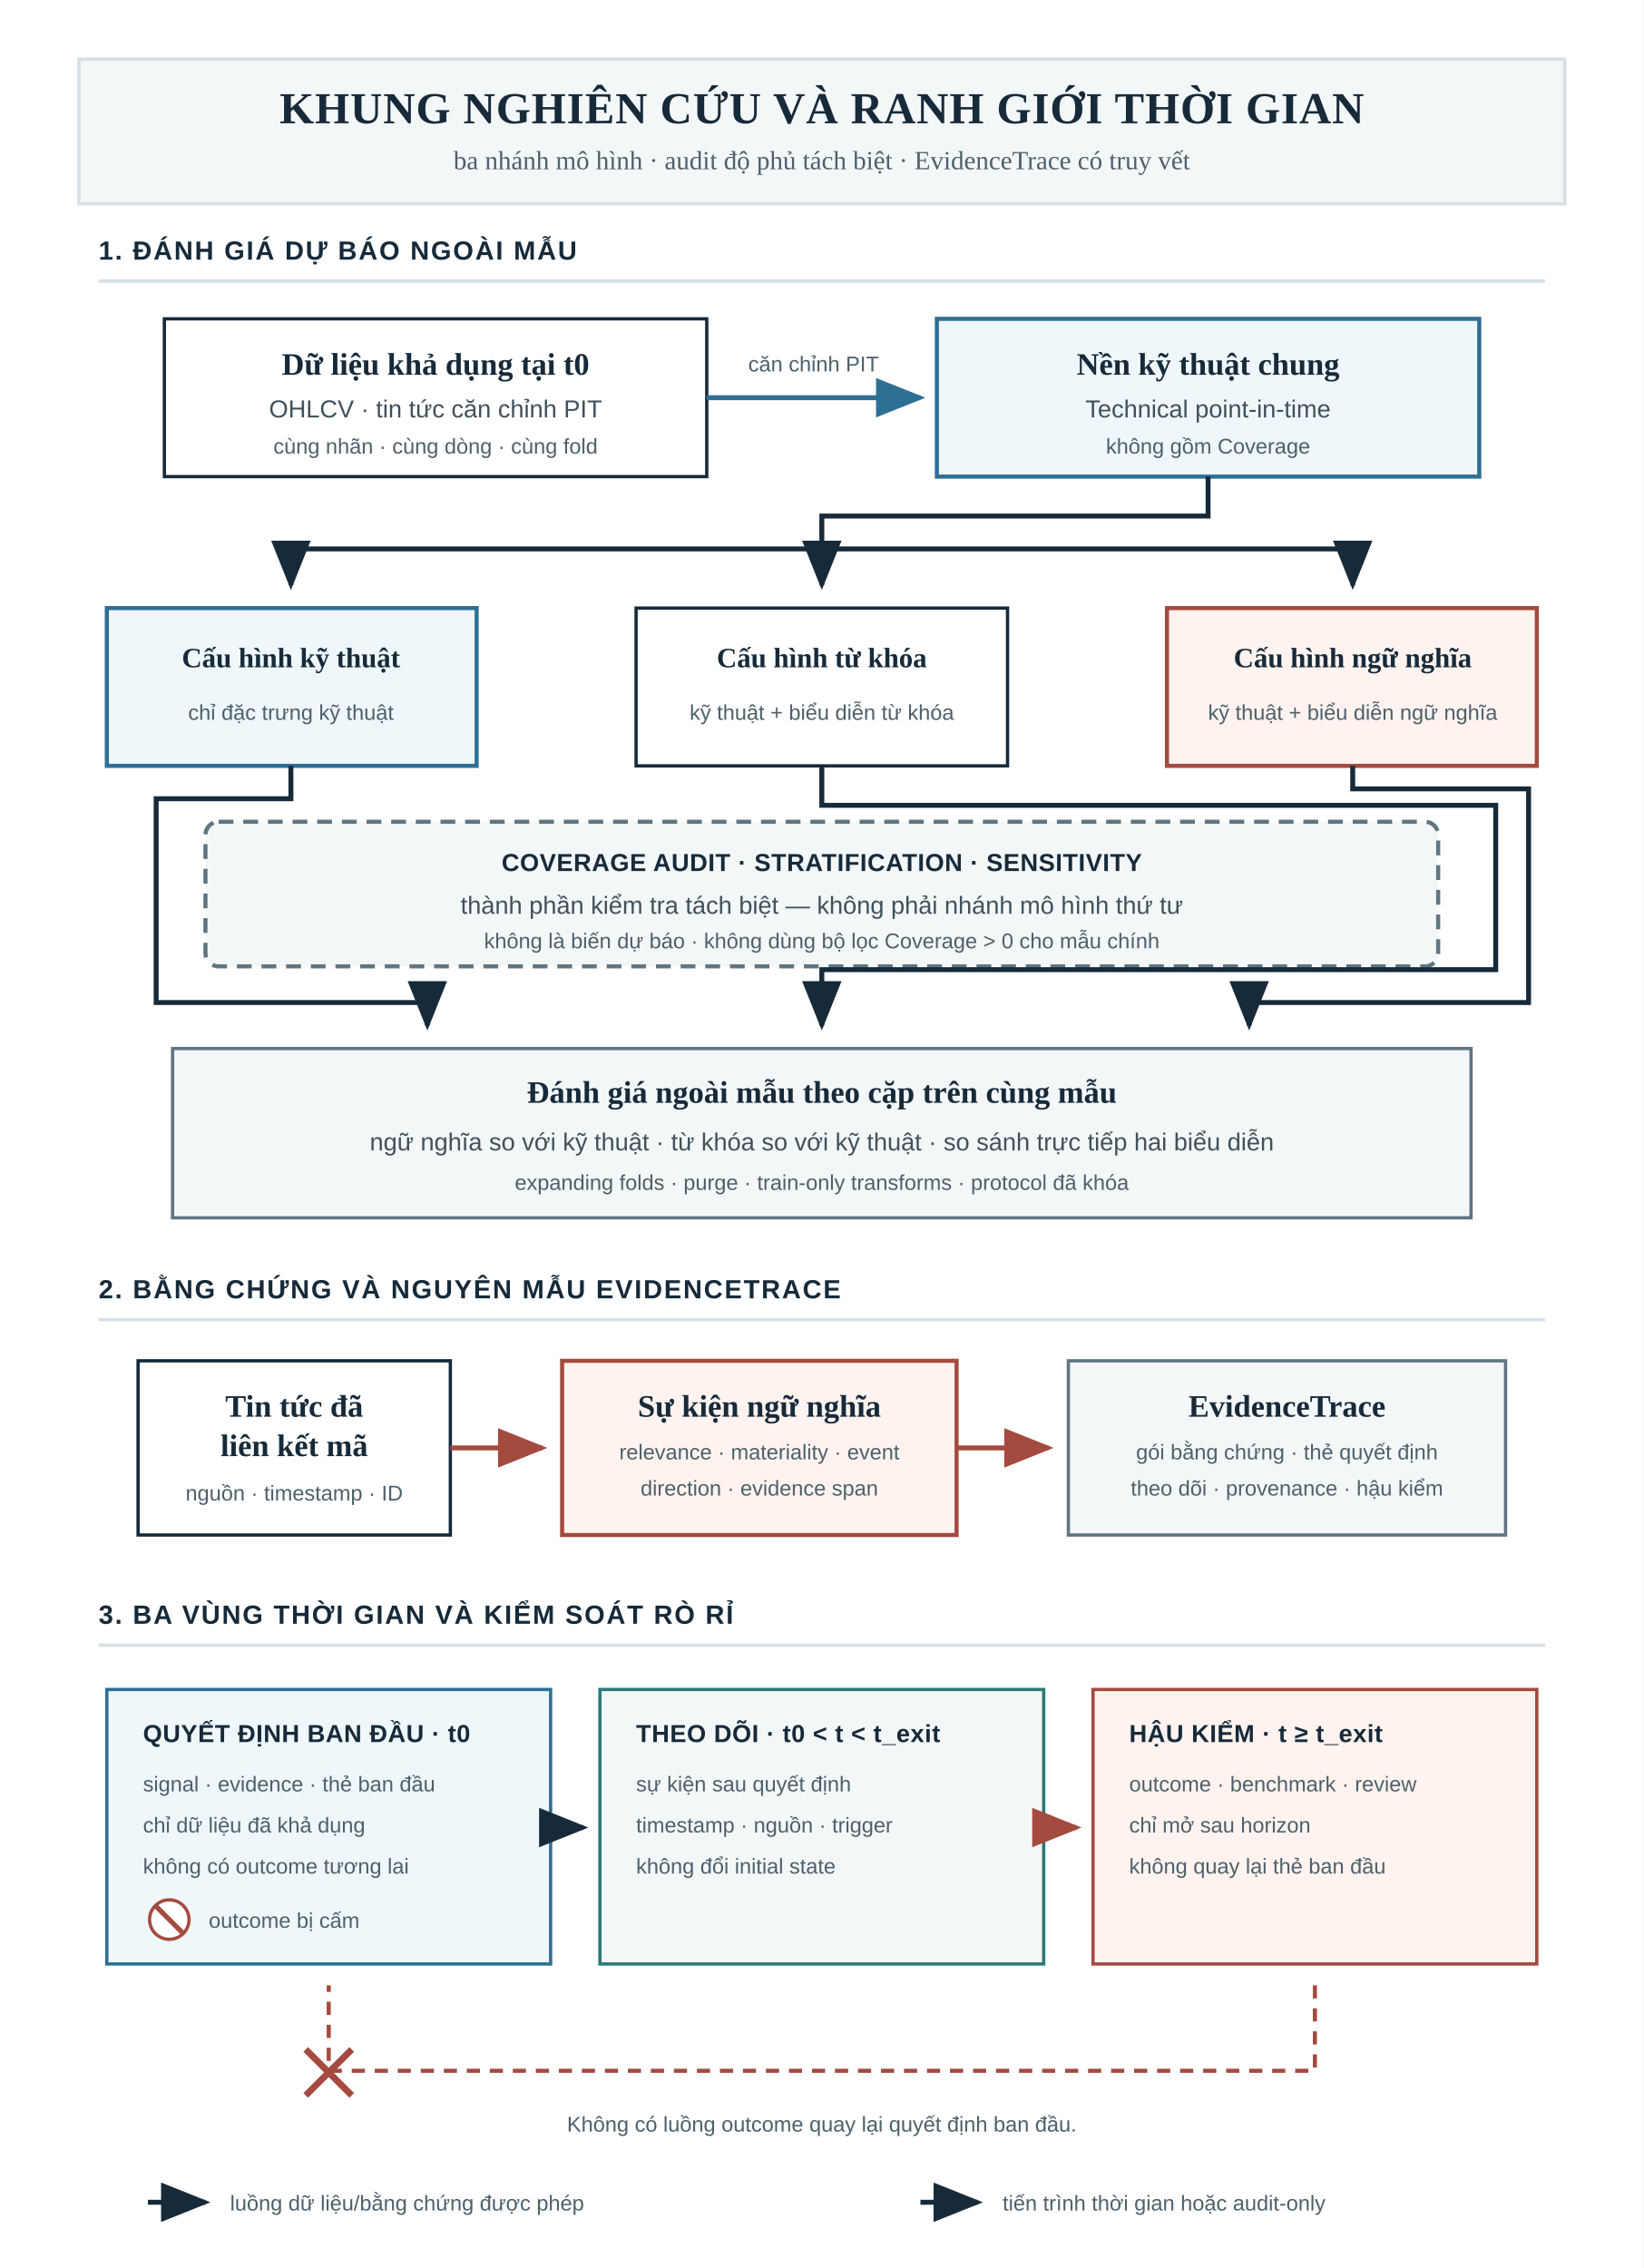
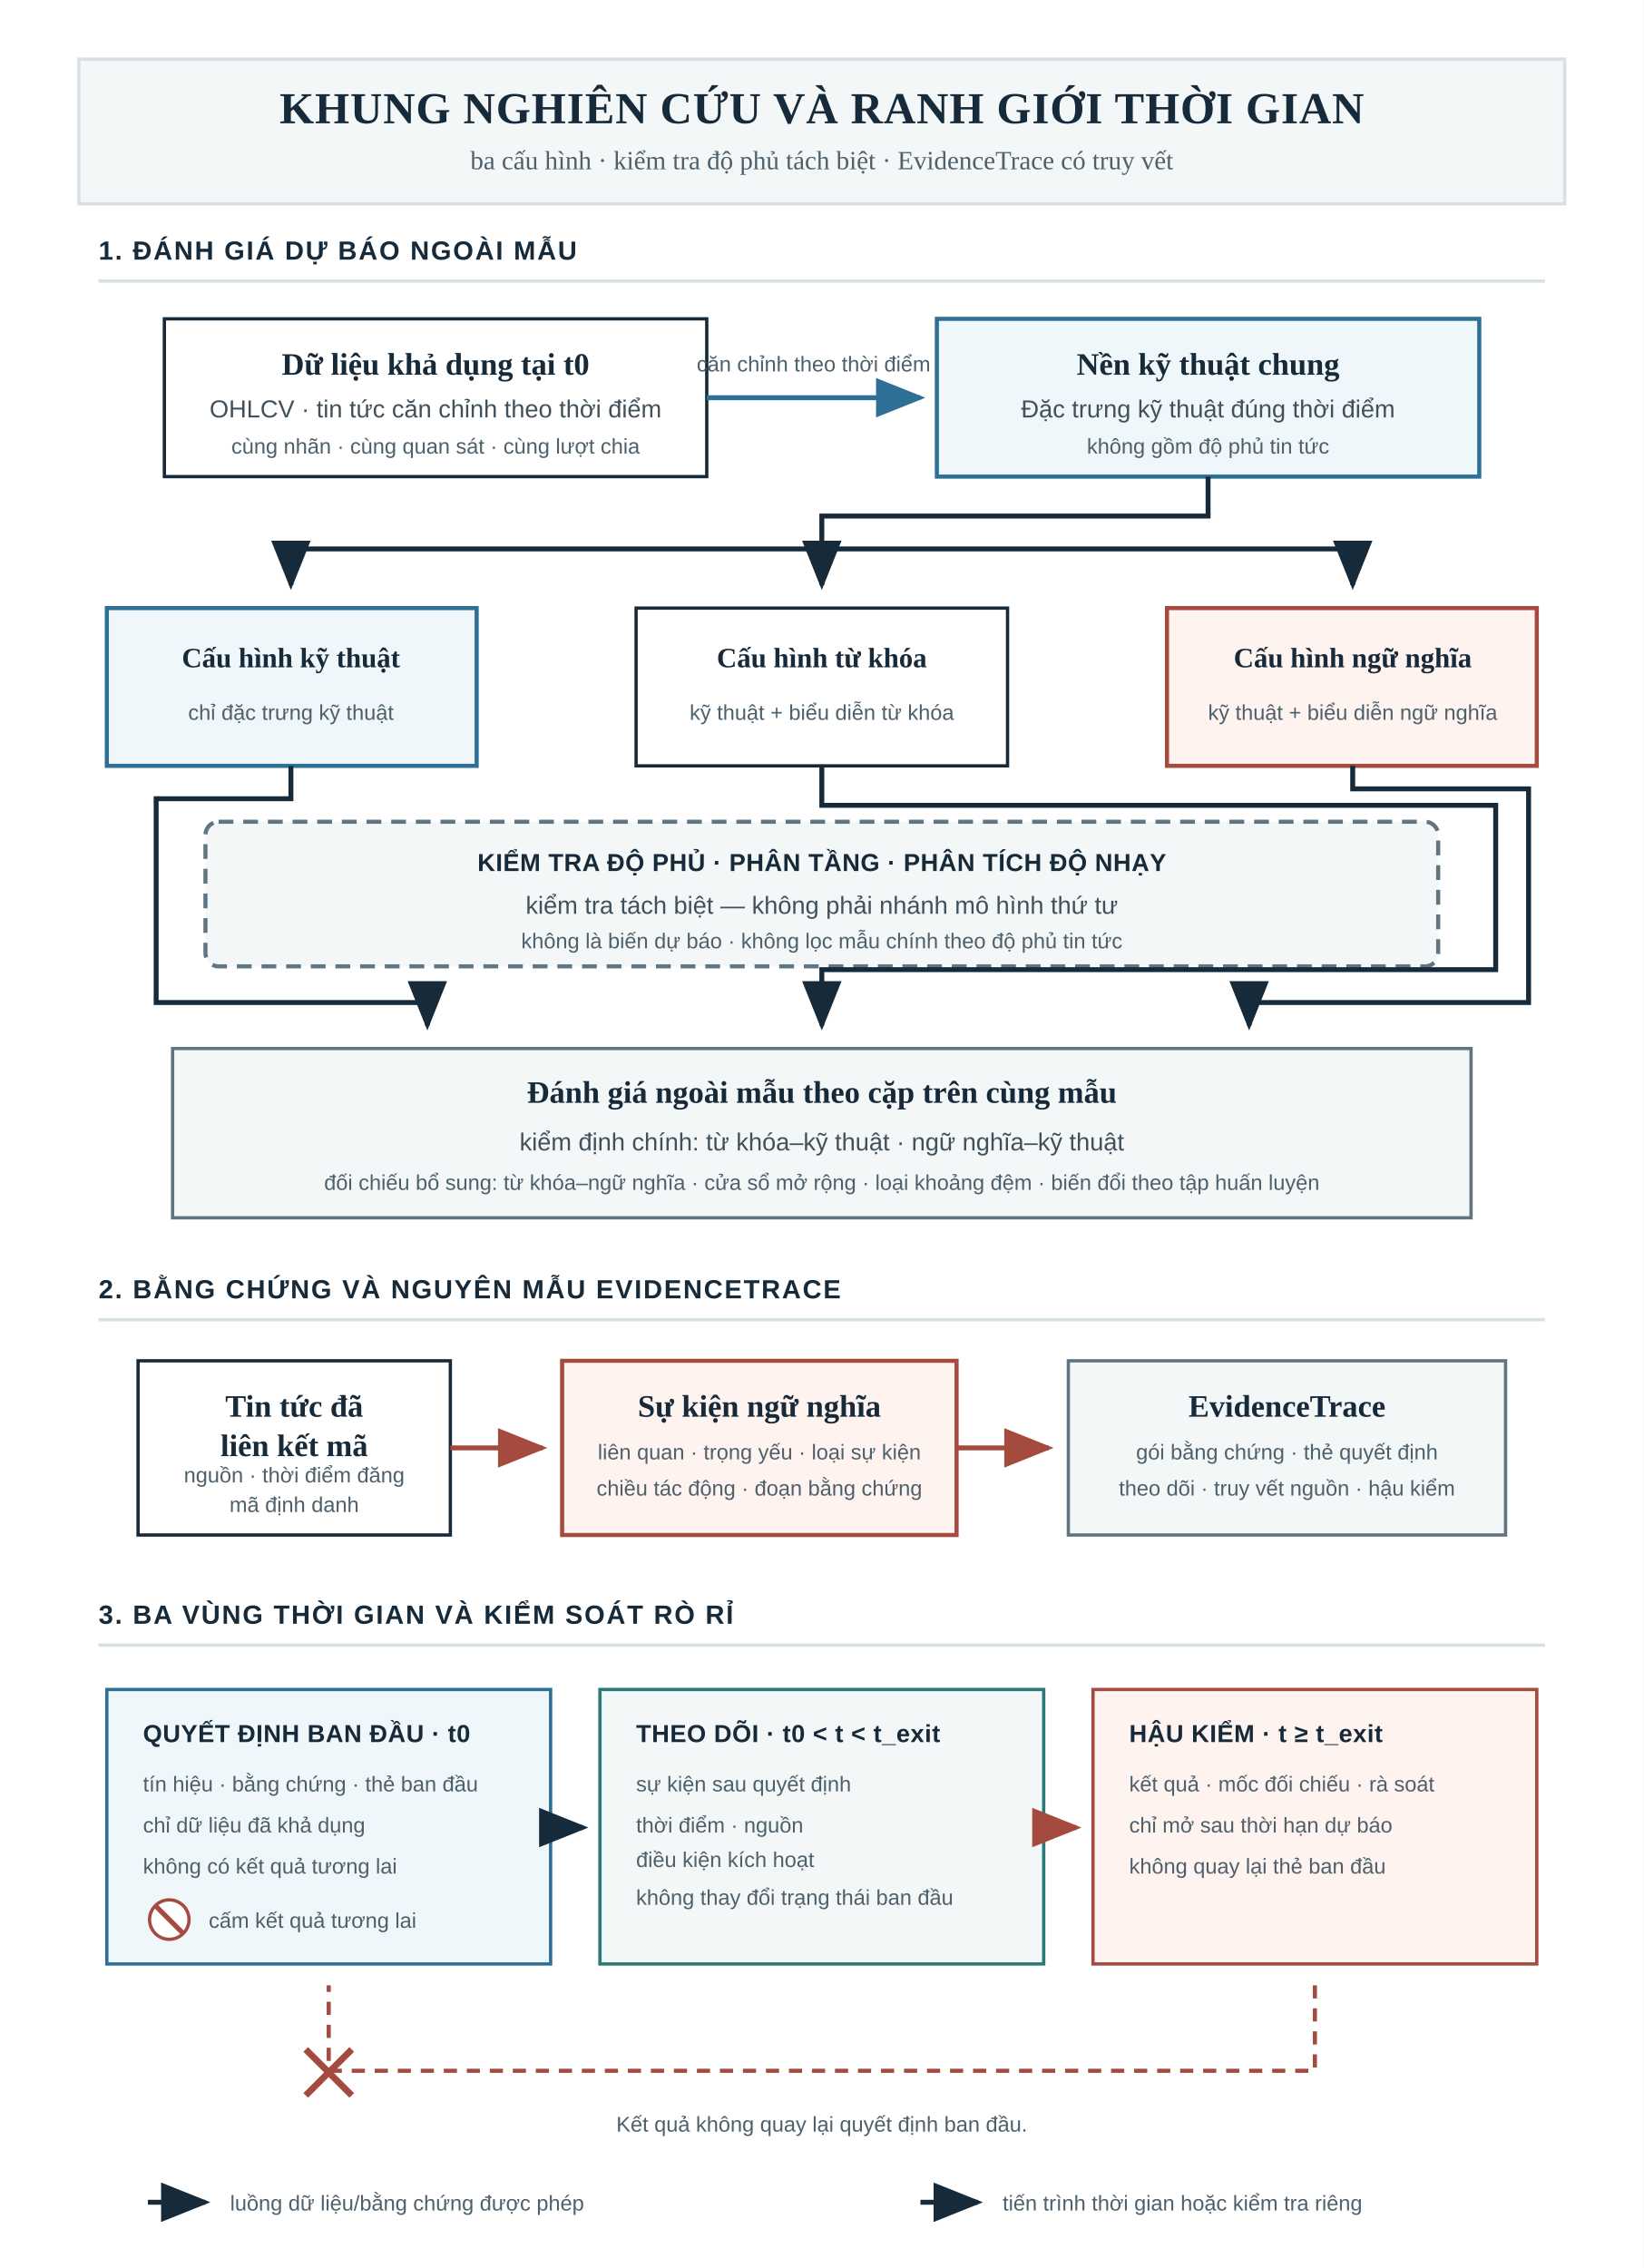
<svg xmlns="http://www.w3.org/2000/svg" viewBox="0 0 1000 1380" role="img" aria-labelledby="title desc">
  <defs>
    <marker id="arrow-ink" markerWidth="12" markerHeight="12" refX="9" refY="4" orient="auto">
      <path d="M0,0 L0,8 L10,4 z" fill="#162A3A" />
    </marker>
    <marker id="arrow-blue" markerWidth="12" markerHeight="12" refX="9" refY="4" orient="auto">
      <path d="M0,0 L0,8 L10,4 z" fill="#2E6F95" />
    </marker>
    <marker id="arrow-copper" markerWidth="12" markerHeight="12" refX="9" refY="4" orient="auto">
      <path d="M0,0 L0,8 L10,4 z" fill="#A44A3F" />
    </marker>
    <style>
      .title { font: 700 27px 'Times New Roman', Times, serif; fill:#162A3A; letter-spacing:.5px; }
      .subtitle { font: 16px 'Times New Roman', Times, serif; fill:#4D606B; }
      .lane { font: 700 16px Arial, Helvetica, sans-serif; fill:#162A3A; letter-spacing:1px; }
      .box-title { font: 700 19px 'Times New Roman', Times, serif; fill:#162A3A; }
      .arm-title { font: 700 17px 'Times New Roman', Times, serif; fill:#162A3A; }
      .box-copy { font: 15px Arial, Helvetica, sans-serif; fill:#40515B; }
      .code { font: 700 21px Arial, Helvetica, sans-serif; fill:#162A3A; }
      .micro { font: 13px Arial, Helvetica, sans-serif; fill:#4D606B; }
      .zone { font: 700 15px Arial, Helvetica, sans-serif; fill:#162A3A; letter-spacing:.3px; }
      .box { fill:#FFFFFF; stroke:#162A3A; stroke-width:2; }
      .tech { fill:#EFF7FA; stroke:#2E6F95; stroke-width:2.5; }
      .semantic { fill:#FFF3EF; stroke:#A44A3F; stroke-width:2.5; }
      .audit { fill:#F4F7F8; stroke:#607582; stroke-width:2; }
      .audit-separate { fill:#F4F7F8; stroke:#607582; stroke-width:2.5; stroke-dasharray:9 6; }
    </style>
  </defs>
  <rect width="1000" height="1380" fill="#FFFFFF" />
  <rect x="48" y="36" width="904" height="88" fill="#F4F7F8" stroke="#D7E0E5" stroke-width="2" />
  <text x="500" y="75" text-anchor="middle" class="title">KHUNG NGHIÊN CỨU VÀ RANH GIỚI THỜI GIAN</text>
-   <text x="500" y="103" text-anchor="middle" class="subtitle">ba nhánh mô hình · audit độ phủ tách biệt · EvidenceTrace có truy vết</text>
+   <text x="500" y="103" text-anchor="middle" class="subtitle">ba cấu hình · kiểm tra độ phủ tách biệt · EvidenceTrace có truy vết</text>
  <text x="60" y="158" class="lane">1. ĐÁNH GIÁ DỰ BÁO NGOÀI MẪU</text>
  <line x1="60" y1="171" x2="940" y2="171" stroke="#D7E0E5" stroke-width="2" />
  <rect x="100" y="194" width="330" height="96" class="box" />
  <text x="265" y="228" text-anchor="middle" class="box-title">Dữ liệu khả dụng tại t0</text>
-   <text x="265" y="254" text-anchor="middle" class="box-copy">OHLCV · tin tức căn chỉnh PIT</text>
-   <text x="265" y="276" text-anchor="middle" class="micro">cùng nhãn · cùng dòng · cùng fold</text>
+   <text x="265" y="254" text-anchor="middle" class="box-copy">OHLCV · tin tức căn chỉnh theo thời điểm</text>
+   <text x="265" y="276" text-anchor="middle" class="micro">cùng nhãn · cùng quan sát · cùng lượt chia</text>
  <rect x="570" y="194" width="330" height="96" class="tech" />
  <text x="735" y="228" text-anchor="middle" class="box-title">Nền kỹ thuật chung</text>
-   <text x="735" y="254" text-anchor="middle" class="box-copy">Technical point-in-time</text>
-   <text x="735" y="276" text-anchor="middle" class="micro">không gồm Coverage</text>
+   <text x="735" y="254" text-anchor="middle" class="box-copy">Đặc trưng kỹ thuật đúng thời điểm</text>
+   <text x="735" y="276" text-anchor="middle" class="micro">không gồm độ phủ tin tức</text>
  <line x1="430" y1="242" x2="560" y2="242" stroke="#2E6F95" stroke-width="3" marker-end="url(#arrow-blue)" />
-   <text x="495" y="226" text-anchor="middle" class="micro">căn chỉnh PIT</text>
+   <text x="495" y="226" text-anchor="middle" class="micro">căn chỉnh theo thời điểm</text>
  <path d="M735 290 L735 314 L500 314 L500 334" fill="none" stroke="#162A3A" stroke-width="3" />
  <line x1="177" y1="334" x2="823" y2="334" stroke="#162A3A" stroke-width="3" />
  <line x1="177" y1="334" x2="177" y2="356" stroke="#162A3A" stroke-width="3" marker-end="url(#arrow-ink)" />
  <line x1="500" y1="334" x2="500" y2="356" stroke="#162A3A" stroke-width="3" marker-end="url(#arrow-ink)" />
  <line x1="823" y1="334" x2="823" y2="356" stroke="#162A3A" stroke-width="3" marker-end="url(#arrow-ink)" />
  <rect x="65" y="370" width="225" height="96" class="tech" />
  <text x="177" y="406" text-anchor="middle" class="arm-title">Cấu hình kỹ thuật</text>
  <text x="177" y="438" text-anchor="middle" class="micro">chỉ đặc trưng kỹ thuật</text>
  <rect x="387" y="370" width="226" height="96" class="box" />
  <text x="500" y="406" text-anchor="middle" class="arm-title">Cấu hình từ khóa</text>
  <text x="500" y="438" text-anchor="middle" class="micro">kỹ thuật + biểu diễn từ khóa</text>
  <rect x="710" y="370" width="225" height="96" class="semantic" />
  <text x="823" y="406" text-anchor="middle" class="arm-title">Cấu hình ngữ nghĩa</text>
  <text x="823" y="438" text-anchor="middle" class="micro">kỹ thuật + biểu diễn ngữ nghĩa</text>
  <rect x="125" y="500" width="750" height="88" rx="8" class="audit-separate" />
-   <text x="500" y="530" text-anchor="middle" class="zone">COVERAGE AUDIT · STRATIFICATION · SENSITIVITY</text>
-   <text x="500" y="556" text-anchor="middle" class="box-copy">thành phần kiểm tra tách biệt — không phải nhánh mô hình thứ tư</text>
-   <text x="500" y="577" text-anchor="middle" class="micro">không là biến dự báo · không dùng bộ lọc Coverage &gt; 0 cho mẫu chính</text>
+   <text x="500" y="530" text-anchor="middle" class="zone">KIỂM TRA ĐỘ PHỦ · PHÂN TẦNG · PHÂN TÍCH ĐỘ NHẠY</text>
+   <text x="500" y="556" text-anchor="middle" class="box-copy">kiểm tra tách biệt — không phải nhánh mô hình thứ tư</text>
+   <text x="500" y="577" text-anchor="middle" class="micro">không là biến dự báo · không lọc mẫu chính theo độ phủ tin tức</text>
  <path d="M177 466 L177 486 L95 486 L95 610 L260 610 L260 624" fill="none" stroke="#162A3A" stroke-width="3" marker-end="url(#arrow-ink)" />
  <path d="M500 466 L500 490 L910 490 L910 590 L500 590 L500 624" fill="none" stroke="#162A3A" stroke-width="3" marker-end="url(#arrow-ink)" />
  <path d="M823 466 L823 480 L930 480 L930 610 L760 610 L760 624" fill="none" stroke="#162A3A" stroke-width="3" marker-end="url(#arrow-ink)" />
  <rect x="105" y="638" width="790" height="103" class="audit" />
  <text x="500" y="671" text-anchor="middle" class="box-title">Đánh giá ngoài mẫu theo cặp trên cùng mẫu</text>
-   <text x="500" y="700" text-anchor="middle" class="box-copy">ngữ nghĩa so với kỹ thuật · từ khóa so với kỹ thuật · so sánh trực tiếp hai biểu diễn</text>
-   <text x="500" y="724" text-anchor="middle" class="micro">expanding folds · purge · train-only transforms · protocol đã khóa</text>
+   <text x="500" y="700" text-anchor="middle" class="box-copy">kiểm định chính: từ khóa–kỹ thuật · ngữ nghĩa–kỹ thuật</text>
+   <text x="500" y="724" text-anchor="middle" class="micro">đối chiếu bổ sung: từ khóa–ngữ nghĩa · cửa sổ mở rộng · loại khoảng đệm · biến đổi theo tập huấn luyện</text>
  <text x="60" y="790" class="lane">2. BẰNG CHỨNG VÀ NGUYÊN MẪU EVIDENCETRACE</text>
  <line x1="60" y1="803" x2="940" y2="803" stroke="#D7E0E5" stroke-width="2" />
  <rect x="84" y="828" width="190" height="106" class="box" />
  <text x="179" y="862" text-anchor="middle" class="box-title">Tin tức đã</text>
  <text x="179" y="886" text-anchor="middle" class="box-title">liên kết mã</text>
-   <text x="179" y="913" text-anchor="middle" class="micro">nguồn · timestamp · ID</text>
+   <text x="179" y="902" text-anchor="middle" class="micro">nguồn · thời điểm đăng</text>
+   <text x="179" y="920" text-anchor="middle" class="micro">mã định danh</text>
  <line x1="274" y1="881" x2="330" y2="881" stroke="#A44A3F" stroke-width="3" marker-end="url(#arrow-copper)" />
  <rect x="342" y="828" width="240" height="106" class="semantic" />
  <text x="462" y="862" text-anchor="middle" class="box-title">Sự kiện ngữ nghĩa</text>
-   <text x="462" y="888" text-anchor="middle" class="micro">relevance · materiality · event</text>
-   <text x="462" y="910" text-anchor="middle" class="micro">direction · evidence span</text>
+   <text x="462" y="888" text-anchor="middle" class="micro">liên quan · trọng yếu · loại sự kiện</text>
+   <text x="462" y="910" text-anchor="middle" class="micro">chiều tác động · đoạn bằng chứng</text>
  <line x1="582" y1="881" x2="638" y2="881" stroke="#A44A3F" stroke-width="3" marker-end="url(#arrow-copper)" />
  <rect x="650" y="828" width="266" height="106" class="audit" />
  <text x="783" y="862" text-anchor="middle" class="box-title">EvidenceTrace</text>
  <text x="783" y="888" text-anchor="middle" class="micro">gói bằng chứng · thẻ quyết định</text>
-   <text x="783" y="910" text-anchor="middle" class="micro">theo dõi · provenance · hậu kiểm</text>
+   <text x="783" y="910" text-anchor="middle" class="micro">theo dõi · truy vết nguồn · hậu kiểm</text>
  <text x="60" y="988" class="lane">3. BA VÙNG THỜI GIAN VÀ KIỂM SOÁT RÒ RỈ</text>
  <line x1="60" y1="1001" x2="940" y2="1001" stroke="#D7E0E5" stroke-width="2" />
  <rect x="65" y="1028" width="270" height="167" fill="#EFF7FA" stroke="#2E6F95" stroke-width="2" />
  <text x="87" y="1060" class="zone">QUYẾT ĐỊNH BAN ĐẦU · t0</text>
-   <text x="87" y="1090" class="micro">signal · evidence · thẻ ban đầu</text>
+   <text x="87" y="1090" class="micro">tín hiệu · bằng chứng · thẻ ban đầu</text>
  <text x="87" y="1115" class="micro">chỉ dữ liệu đã khả dụng</text>
-   <text x="87" y="1140" class="micro">không có outcome tương lai</text>
+   <text x="87" y="1140" class="micro">không có kết quả tương lai</text>
  <circle cx="103" cy="1168" r="12" fill="#FFFFFF" stroke="#A44A3F" stroke-width="2" />
  <line x1="95" y1="1160" x2="111" y2="1176" stroke="#A44A3F" stroke-width="3" />
-   <text x="127" y="1173" class="micro">outcome bị cấm</text>
+   <text x="127" y="1173" class="micro">cấm kết quả tương lai</text>
  <rect x="365" y="1028" width="270" height="167" fill="#F4F7F8" stroke="#2B7A78" stroke-width="2" />
  <text x="387" y="1060" class="zone">THEO DÕI · t0 &lt; t &lt; t_exit</text>
  <text x="387" y="1090" class="micro">sự kiện sau quyết định</text>
-   <text x="387" y="1115" class="micro">timestamp · nguồn · trigger</text>
-   <text x="387" y="1140" class="micro">không đổi initial state</text>
+   <text x="387" y="1115" class="micro">thời điểm · nguồn</text>
+   <text x="387" y="1136" class="micro">điều kiện kích hoạt</text>
+   <text x="387" y="1159" class="micro">không thay đổi trạng thái ban đầu</text>
  <rect x="665" y="1028" width="270" height="167" fill="#FFF3EF" stroke="#A44A3F" stroke-width="2" />
  <text x="687" y="1060" class="zone">HẬU KIỂM · t ≥ t_exit</text>
-   <text x="687" y="1090" class="micro">outcome · benchmark · review</text>
-   <text x="687" y="1115" class="micro">chỉ mở sau horizon</text>
+   <text x="687" y="1090" class="micro">kết quả · mốc đối chiếu · rà soát</text>
+   <text x="687" y="1115" class="micro">chỉ mở sau thời hạn dự báo</text>
  <text x="687" y="1140" class="micro">không quay lại thẻ ban đầu</text>
  <line x1="335" y1="1112" x2="355" y2="1112" stroke="#2B7A78" stroke-width="3" stroke-dasharray="8 6" marker-end="url(#arrow-ink)" />
  <line x1="635" y1="1112" x2="655" y2="1112" stroke="#A44A3F" stroke-width="3" stroke-dasharray="8 6" marker-end="url(#arrow-copper)" />
  <path d="M800 1208 L800 1260 L200 1260 L200 1208" fill="none" stroke="#A44A3F" stroke-width="2.5" stroke-dasharray="8 6" />
  <line x1="186" y1="1247" x2="214" y2="1275" stroke="#A44A3F" stroke-width="4" />
  <line x1="214" y1="1247" x2="186" y2="1275" stroke="#A44A3F" stroke-width="4" />
-   <text x="500" y="1297" text-anchor="middle" class="micro">Không có luồng outcome quay lại quyết định ban đầu.</text>
+   <text x="500" y="1297" text-anchor="middle" class="micro">Kết quả không quay lại quyết định ban đầu.</text>
  <line x1="90" y1="1340" x2="125" y2="1340" stroke="#162A3A" stroke-width="3" marker-end="url(#arrow-ink)" />
  <text x="140" y="1345" class="micro">luồng dữ liệu/bằng chứng được phép</text>
  <line x1="560" y1="1340" x2="595" y2="1340" stroke="#162A3A" stroke-width="3" stroke-dasharray="8 6" marker-end="url(#arrow-ink)" />
-   <text x="610" y="1345" class="micro">tiến trình thời gian hoặc audit-only</text>
+   <text x="610" y="1345" class="micro">tiến trình thời gian hoặc kiểm tra riêng</text>
</svg>
